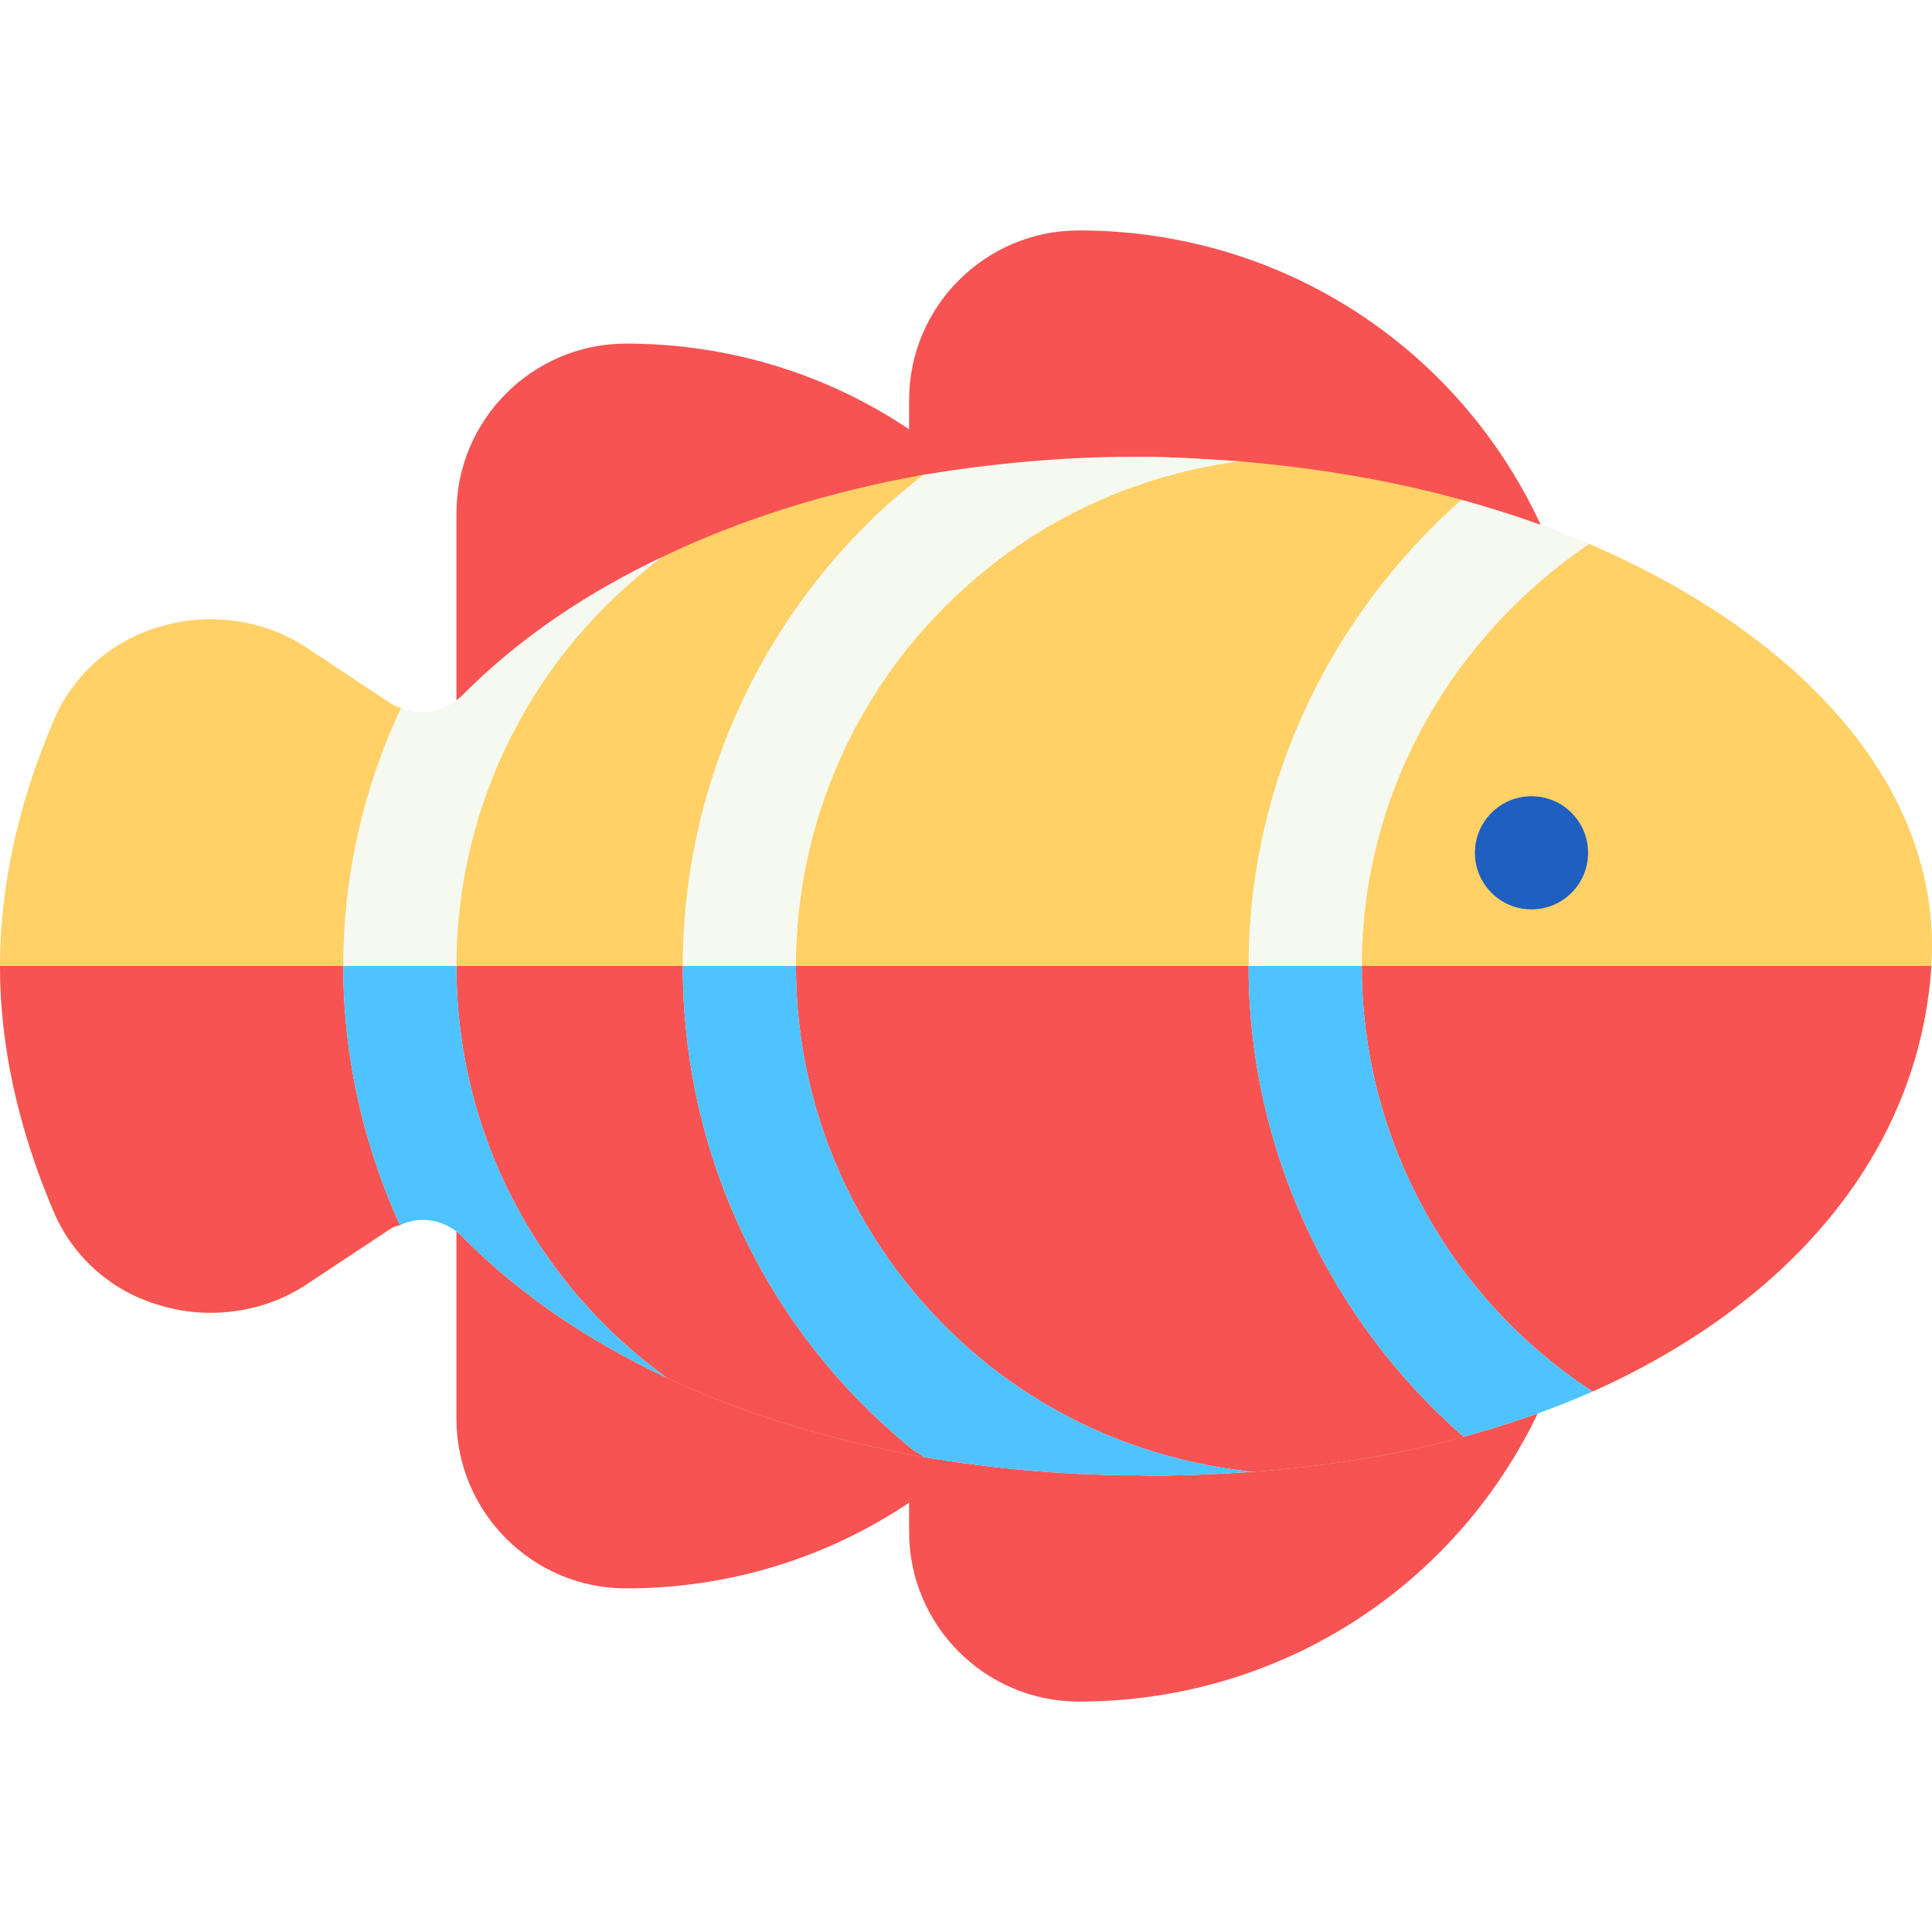
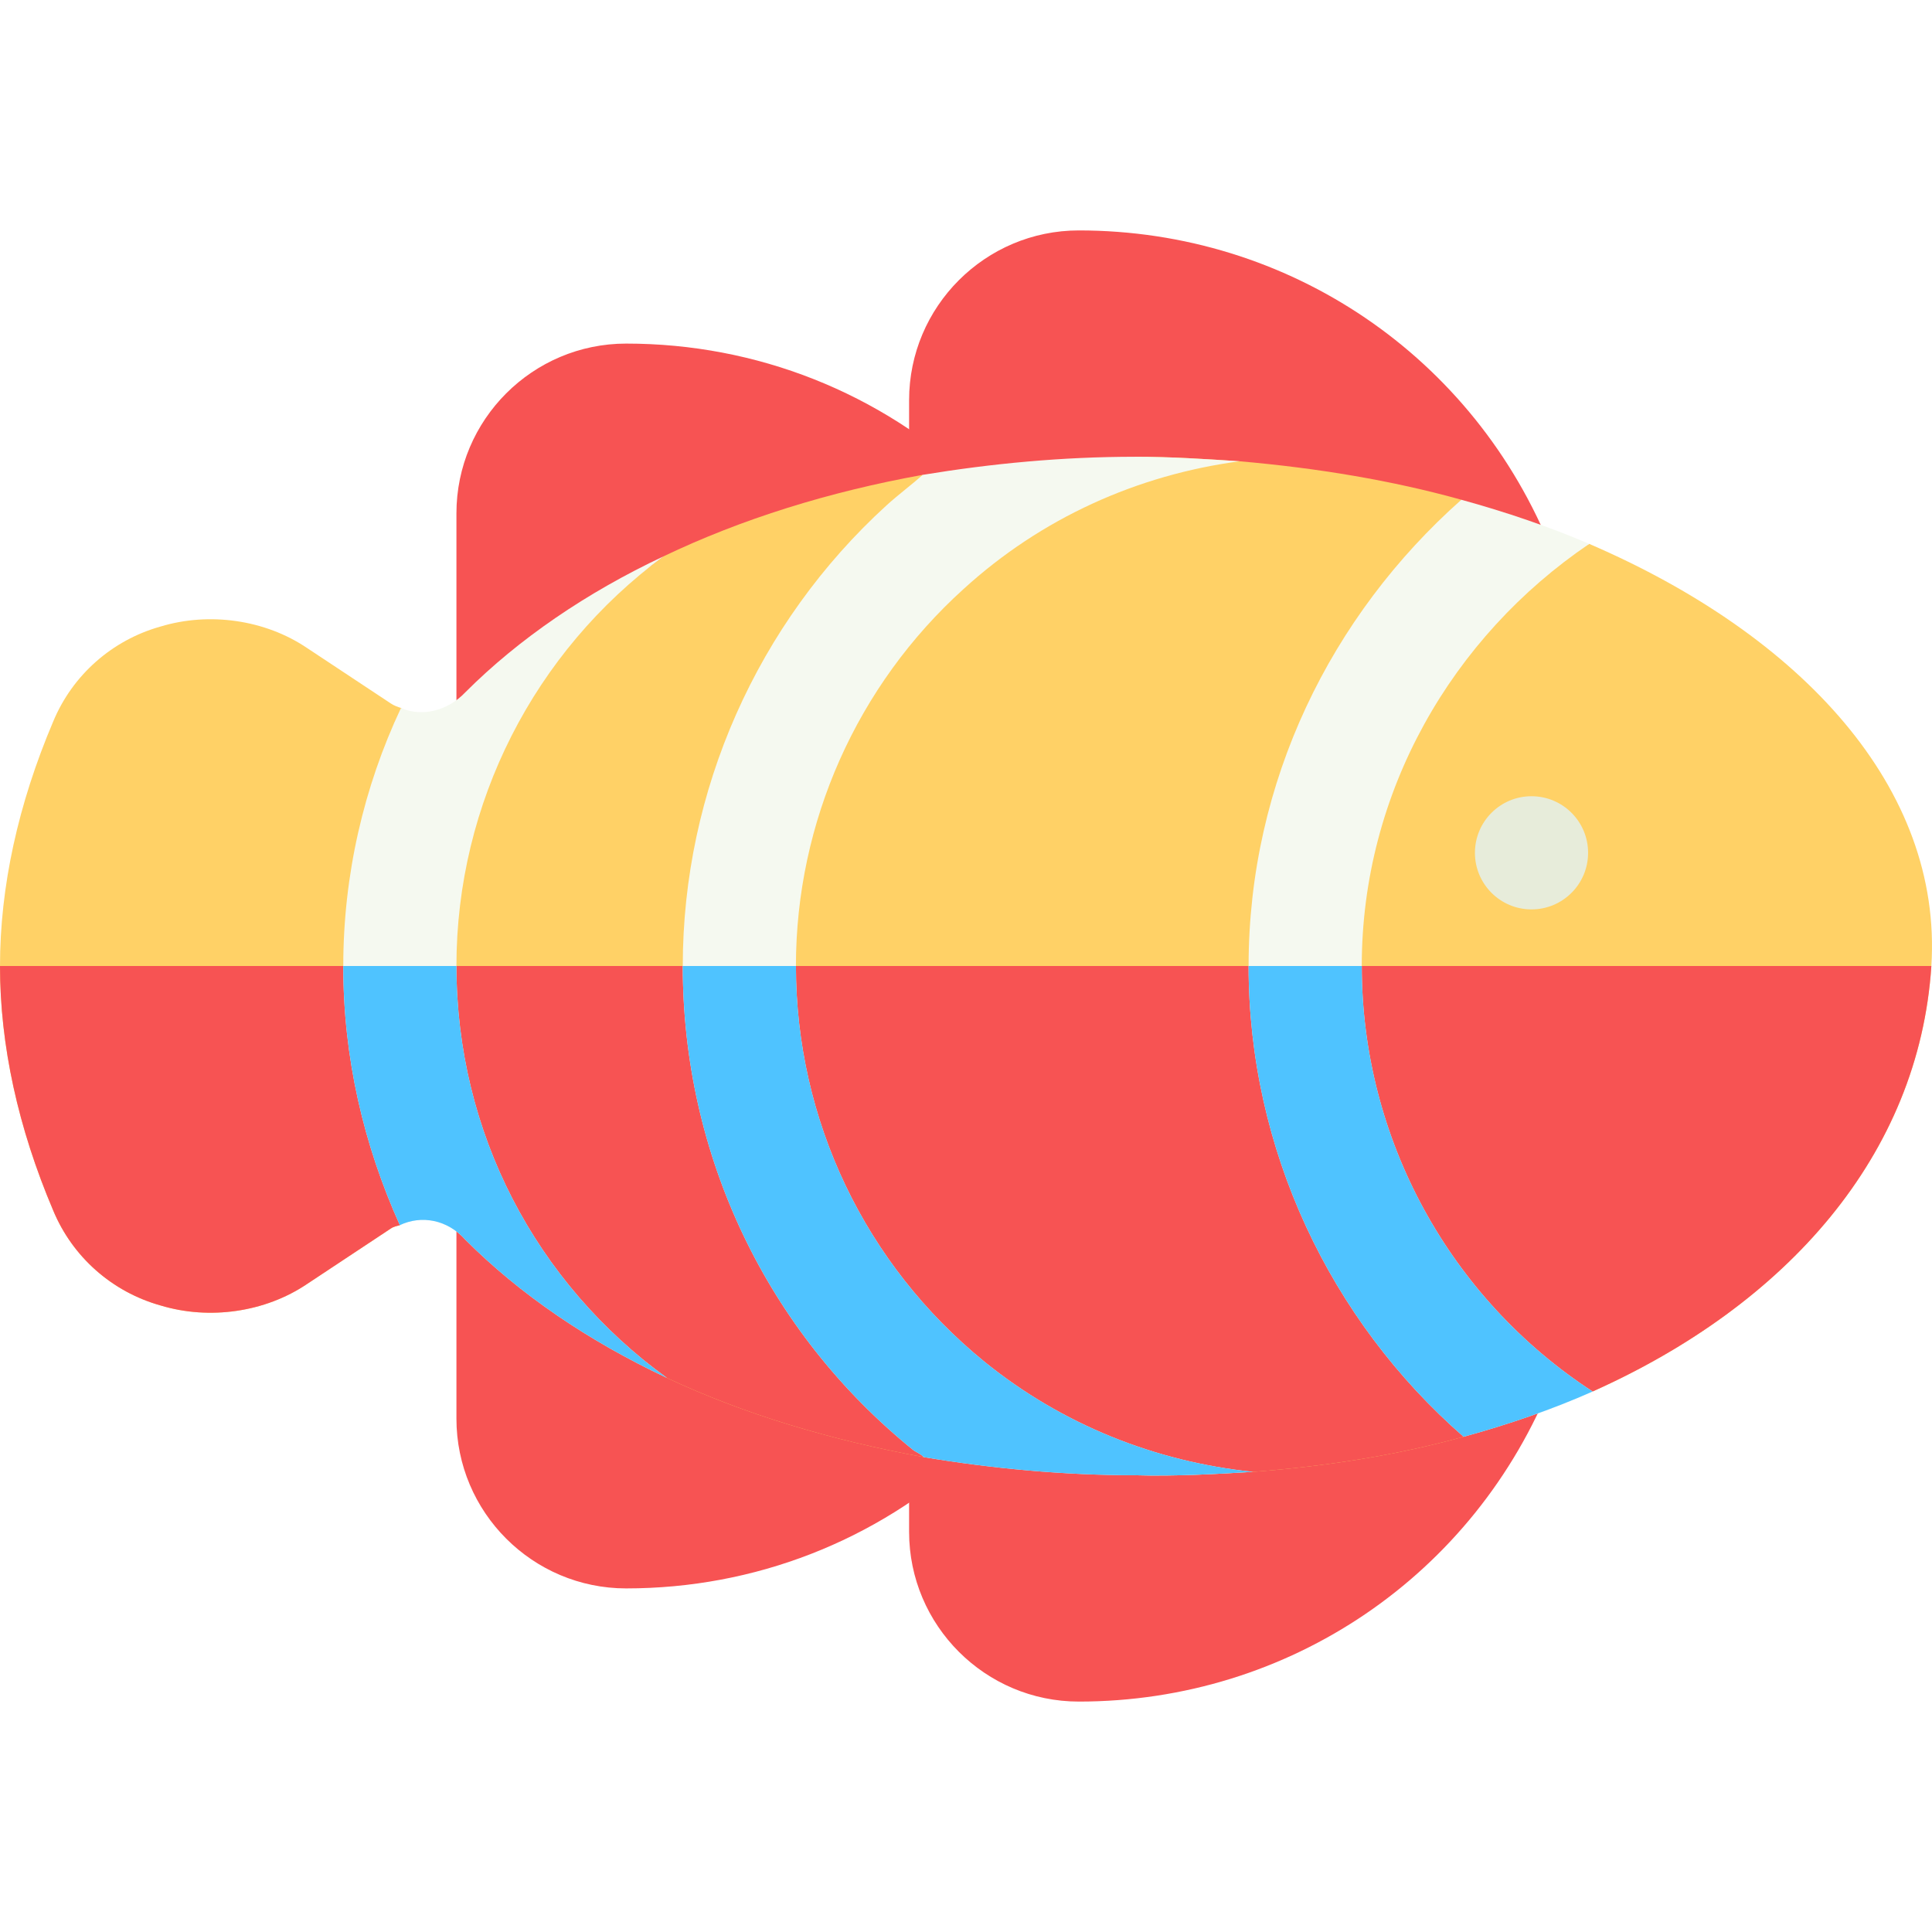
<svg xmlns="http://www.w3.org/2000/svg" fill="#24352a" version="1.1" id="Capa_1" x="0px" y="0px" viewBox="0 0 512 512" style="enable-background:new 0 0 512 512;" xml:space="preserve">
  <path style="fill:#f75353;" d="M120.96,319.714v56.246c0,24.806,20.179,44.985,44.985,44.985c33.973,0,66.13-12.52,91.083-35.364  L120.96,319.714z" />
  <g>
    <path style="fill:#f75353;" d="M258.361,127.649c-25.128-23.62-57.842-36.595-92.416-36.595c-24.806,0-44.985,20.179-44.985,44.985   v56.246l142.995-58.326C262.768,131.309,260.763,129.156,258.361,127.649z" />
    <path style="fill:#f75353;" d="M285.906,61.064c-24.806,0-44.985,20.179-44.985,44.985v30.342l170.452,9.826   C390.827,94.496,341.58,61.064,285.906,61.064z" />
  </g>
  <path style="fill:#f75353;" d="M240.92,375.609v30.342c0,24.806,20.179,44.985,44.985,44.985  c55.675,0,104.921-33.431,125.467-85.153L240.92,375.609z" />
  <path style="fill:#ffd166;" d="M511.831,255.999c-3.299,50.082-38.187,89.67-89.771,112.763l-47.383-23.093l13.196,35.087  c-17.395,4.799-35.988,7.797-55.783,9.297c-10.196,0.601-20.693,1.201-31.189,0.901l-53.383-30.891l-2.698,26.093  c-24.592-4.5-47.685-11.396-68.079-20.993l-71.376-53.683c-2.998-0.298,3.3,11.997,0.601,13.196c-0.901,0.3-1.5,0.3-2.4,0.901  l-22.193,14.695c-11.096,7.497-25.892,9.597-38.787,5.698c-12.896-3.599-23.391-12.896-28.491-25.193  C4.797,298.885,0,276.993,0,255.999s4.797-42.886,14.094-64.778c5.099-12.297,15.596-21.594,28.491-25.193  c12.896-3.899,27.691-1.799,38.787,5.698l22.193,14.695c0.901,0.601,1.799,0.901,2.7,1.199c2.698,1.201-3.299,13.196-0.3,12.597  l69.878-52.783c20.693-9.898,43.785-17.094,68.676-21.594l-1.799,26.391l58.181-31.189c9.297,0,18.594,0.601,27.59,1.199  c20.693,1.799,40.488,5.099,58.782,10.198l-12.896,35.388l46.785-23.691C477.542,168.429,514.829,208.915,511.831,255.999z" />
  <path style="fill:#f75353;" d="M511.831,255.999c-3.299,50.082-38.187,89.67-89.771,112.763l-47.383-23.093l13.196,35.087  c-17.395,4.799-35.988,7.797-55.783,9.297c-10.196,0.601-20.693,1.201-31.189,0.901l-53.383-30.891l-2.698,26.093  c-24.592-4.5-47.685-11.396-68.079-20.993l-71.376-53.683c-2.998-0.298,3.3,11.997,0.601,13.196c-0.901,0.3-1.5,0.3-2.4,0.901  l-22.193,14.695c-11.096,7.497-25.892,9.597-38.787,5.698c-12.896-3.599-23.391-12.896-28.491-25.193  C4.797,298.885,0,276.993,0,255.999H511.831z" />
  <g>
    <path style="fill:#f5f9f0;" d="M332.089,390.054c-10.196,0.601-20.693,1.201-31.189,0.901c-19.194,0-38.088-1.799-56.081-4.797   c-0.901-0.901-1.799-1.201-2.7-1.799c-38.986-31.491-61.179-78.275-61.179-128.359c0-46.485,19.792-90.871,53.982-122.06   c3.299-2.998,6.599-5.398,9.597-8.098c18.294-2.998,36.887-4.797,56.381-4.797c9.297,0,18.594,0.601,27.59,1.199   c-26.99,3.599-52.483,14.995-73.176,33.889c-28.191,25.493-44.384,61.78-44.384,99.868c0,40.787,18.294,79.174,50.082,104.965   C281.406,377.459,305.998,387.356,332.089,390.054z" />
    <path style="fill:#f5f9f0;" d="M422.06,368.763c-10.796,4.797-22.193,8.696-34.188,11.995   c-35.389-30.89-56.981-76.175-56.981-124.759c0-48.884,21.892-92.968,56.381-123.559c11.997,3.299,23.391,7.198,33.889,11.696   c-36.289,24.592-60.28,65.678-60.28,111.862C360.881,301.885,384.274,344.17,422.06,368.763z" />
    <path style="fill:#f5f9f0;" d="M176.742,365.164c-20.993-9.898-38.987-22.193-53.381-36.589   c-4.799-5.398-11.696-6.597-17.395-3.899C96.368,303.385,90.97,280.292,90.97,256c0-23.992,5.398-47.385,15.295-68.378   c5.398,2.4,12.295,0.901,17.094-4.198c14.094-14.096,32.089-26.391,52.483-35.988c-34.189,25.191-54.883,65.378-54.883,108.564   C120.96,300.084,141.953,339.972,176.742,365.164z" />
  </g>
  <g>
    <path style="fill:#4fc3ff;" d="M176.742,365.164c-20.993-9.898-38.987-22.193-53.381-36.589   c-4.799-5.398-11.696-6.597-17.395-3.899C96.368,303.385,90.97,280.292,90.97,256h29.99   C120.96,300.084,141.953,339.972,176.742,365.164z" />
    <path style="fill:#4fc3ff;" d="M261.013,360.965c20.393,16.495,44.985,26.391,71.077,29.089   c-10.196,0.601-20.693,1.201-31.189,0.901c-19.194,0-38.088-1.799-56.081-4.797c-0.901-0.901-1.799-1.201-2.7-1.799   c-38.986-31.491-61.179-78.275-61.179-128.359h29.99C210.93,296.786,229.224,335.174,261.013,360.965z" />
    <path style="fill:#4fc3ff;" d="M422.06,368.763c-10.796,4.797-22.193,8.696-34.188,11.995   c-35.389-30.89-56.981-76.175-56.981-124.759h29.99C360.881,301.885,384.274,344.17,422.06,368.763z" />
  </g>
-   <circle style="fill:#1e5fbf;" cx="405.866" cy="226.005" r="14.995" />
+   <circle style="fill:#e7ecda;" cx="405.866" cy="226.005" r="14.995" />
  <g>
</g>
  <g>
</g>
  <g>
</g>
  <g>
</g>
  <g>
</g>
  <g>
</g>
  <g>
</g>
  <g>
</g>
  <g>
</g>
  <g>
</g>
  <g>
</g>
  <g>
</g>
  <g>
</g>
  <g>
</g>
  <g>
</g>
</svg>
